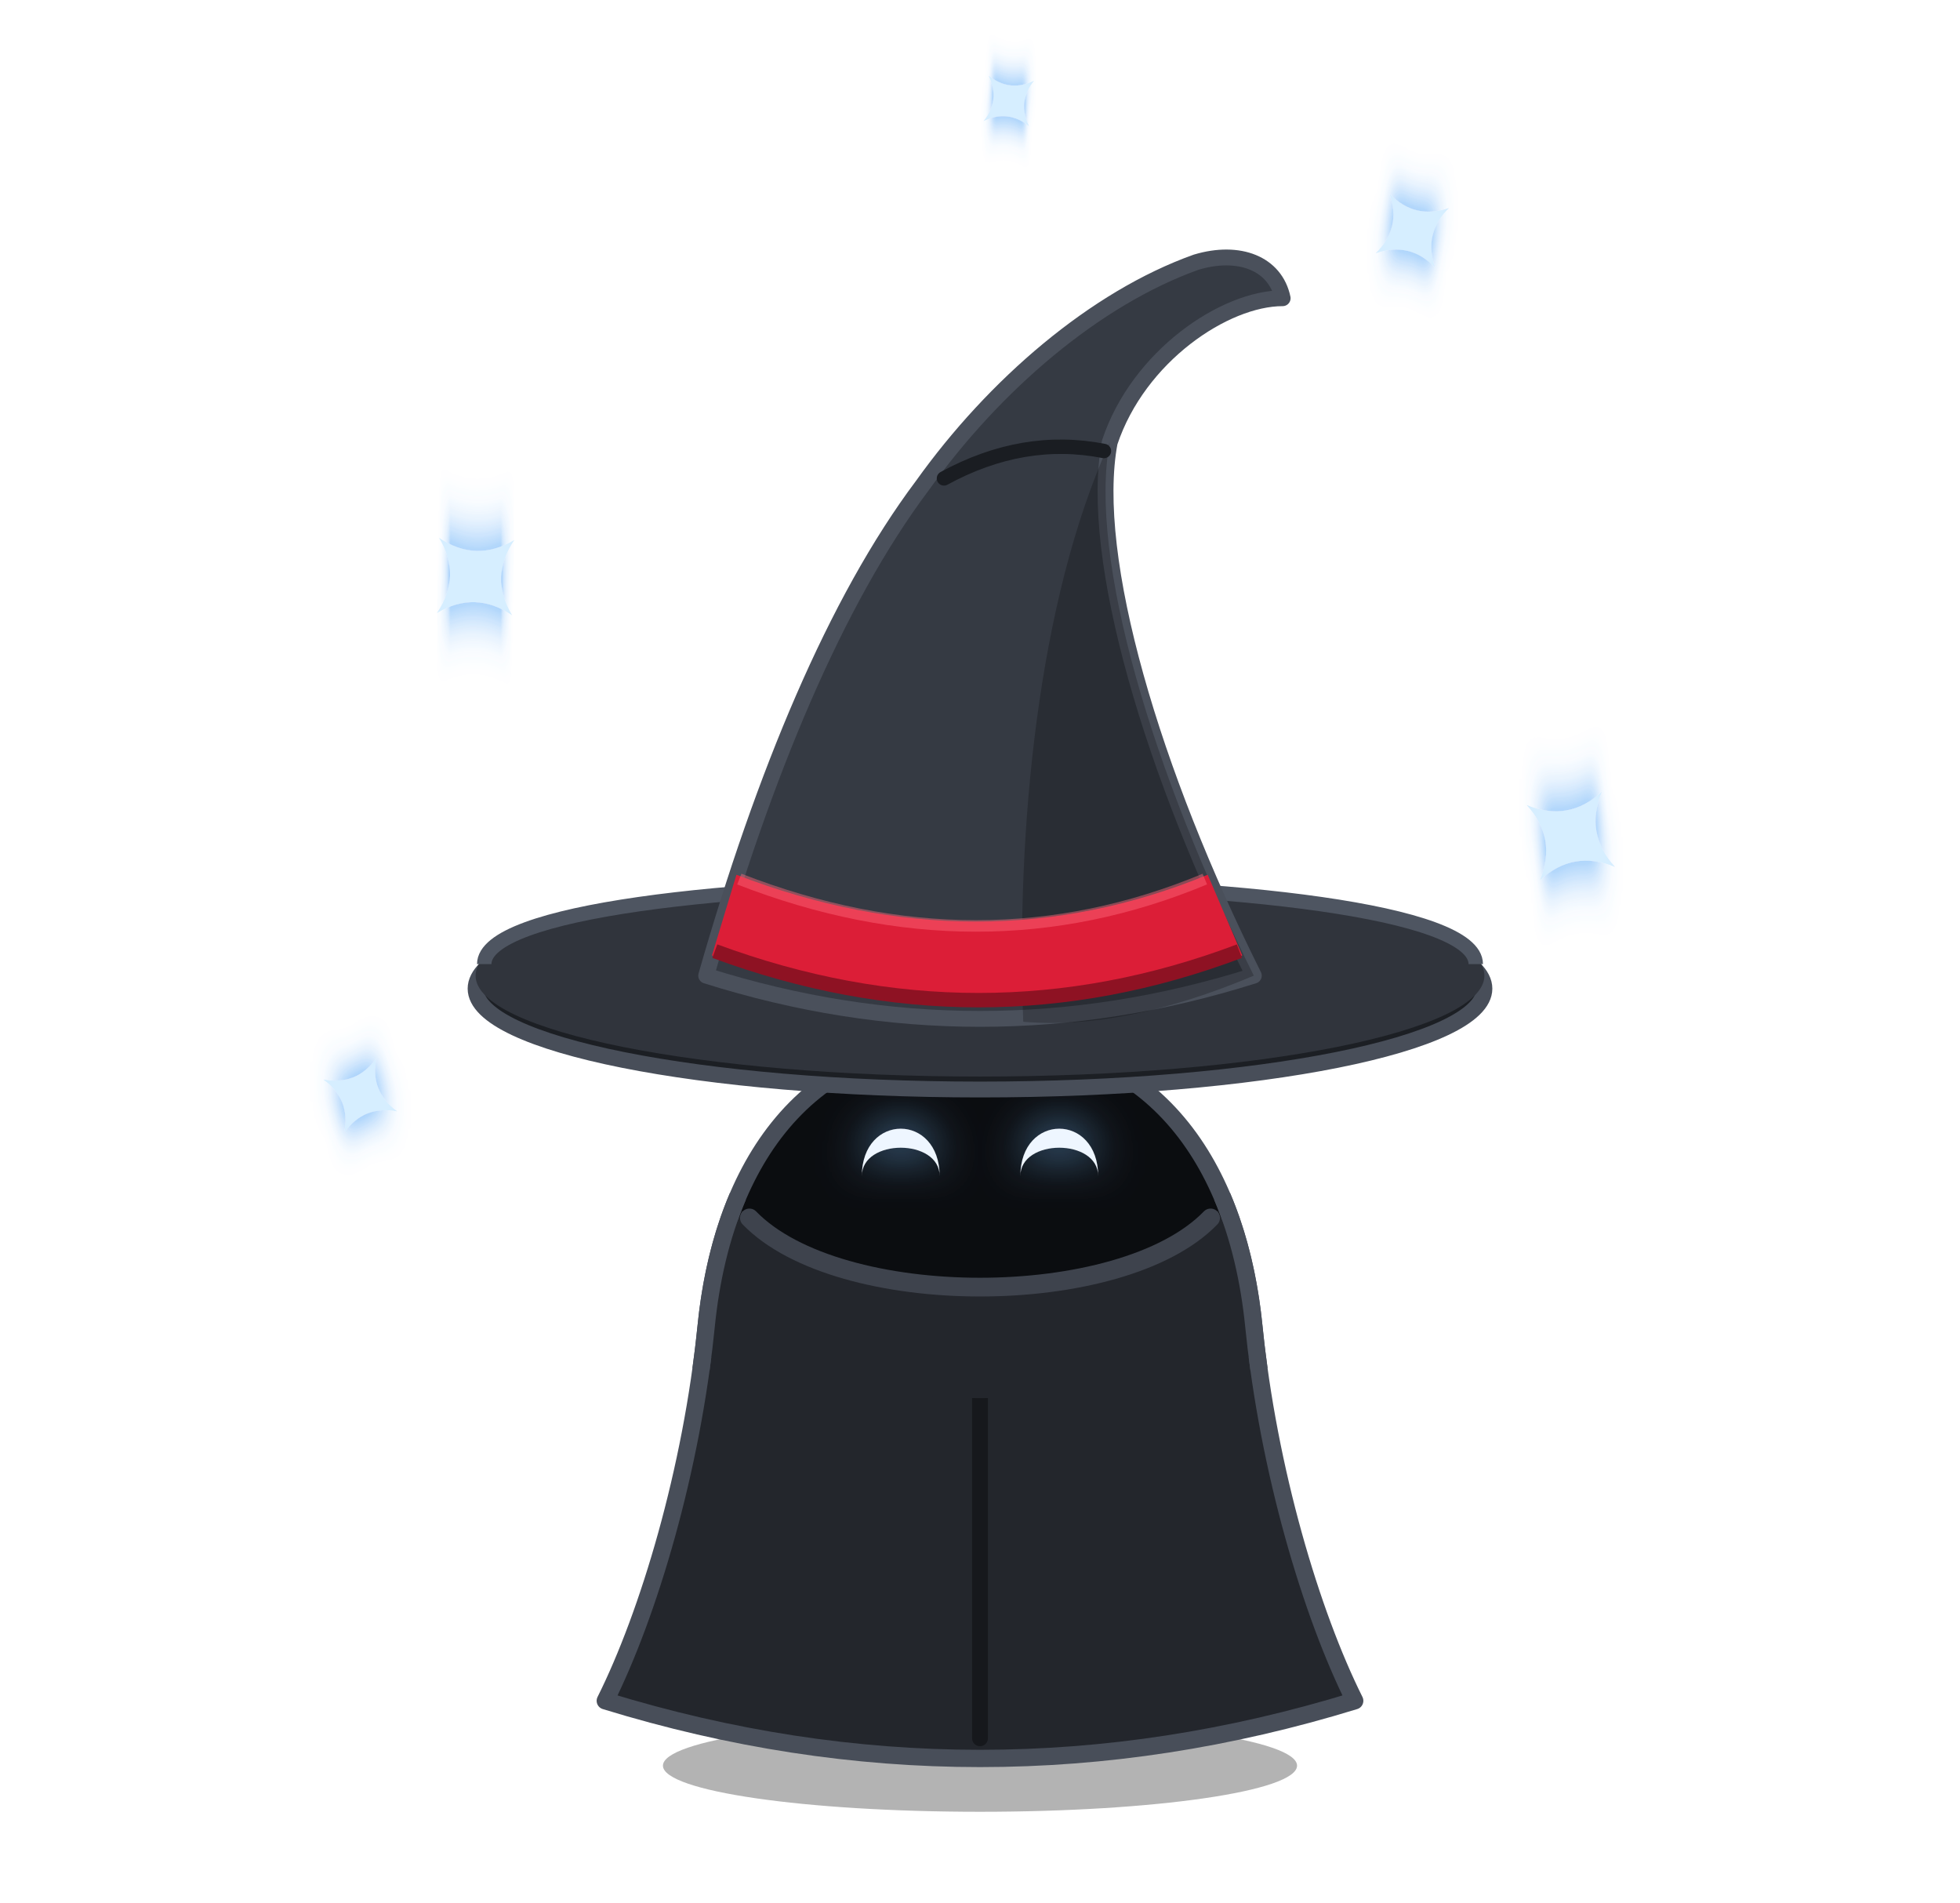
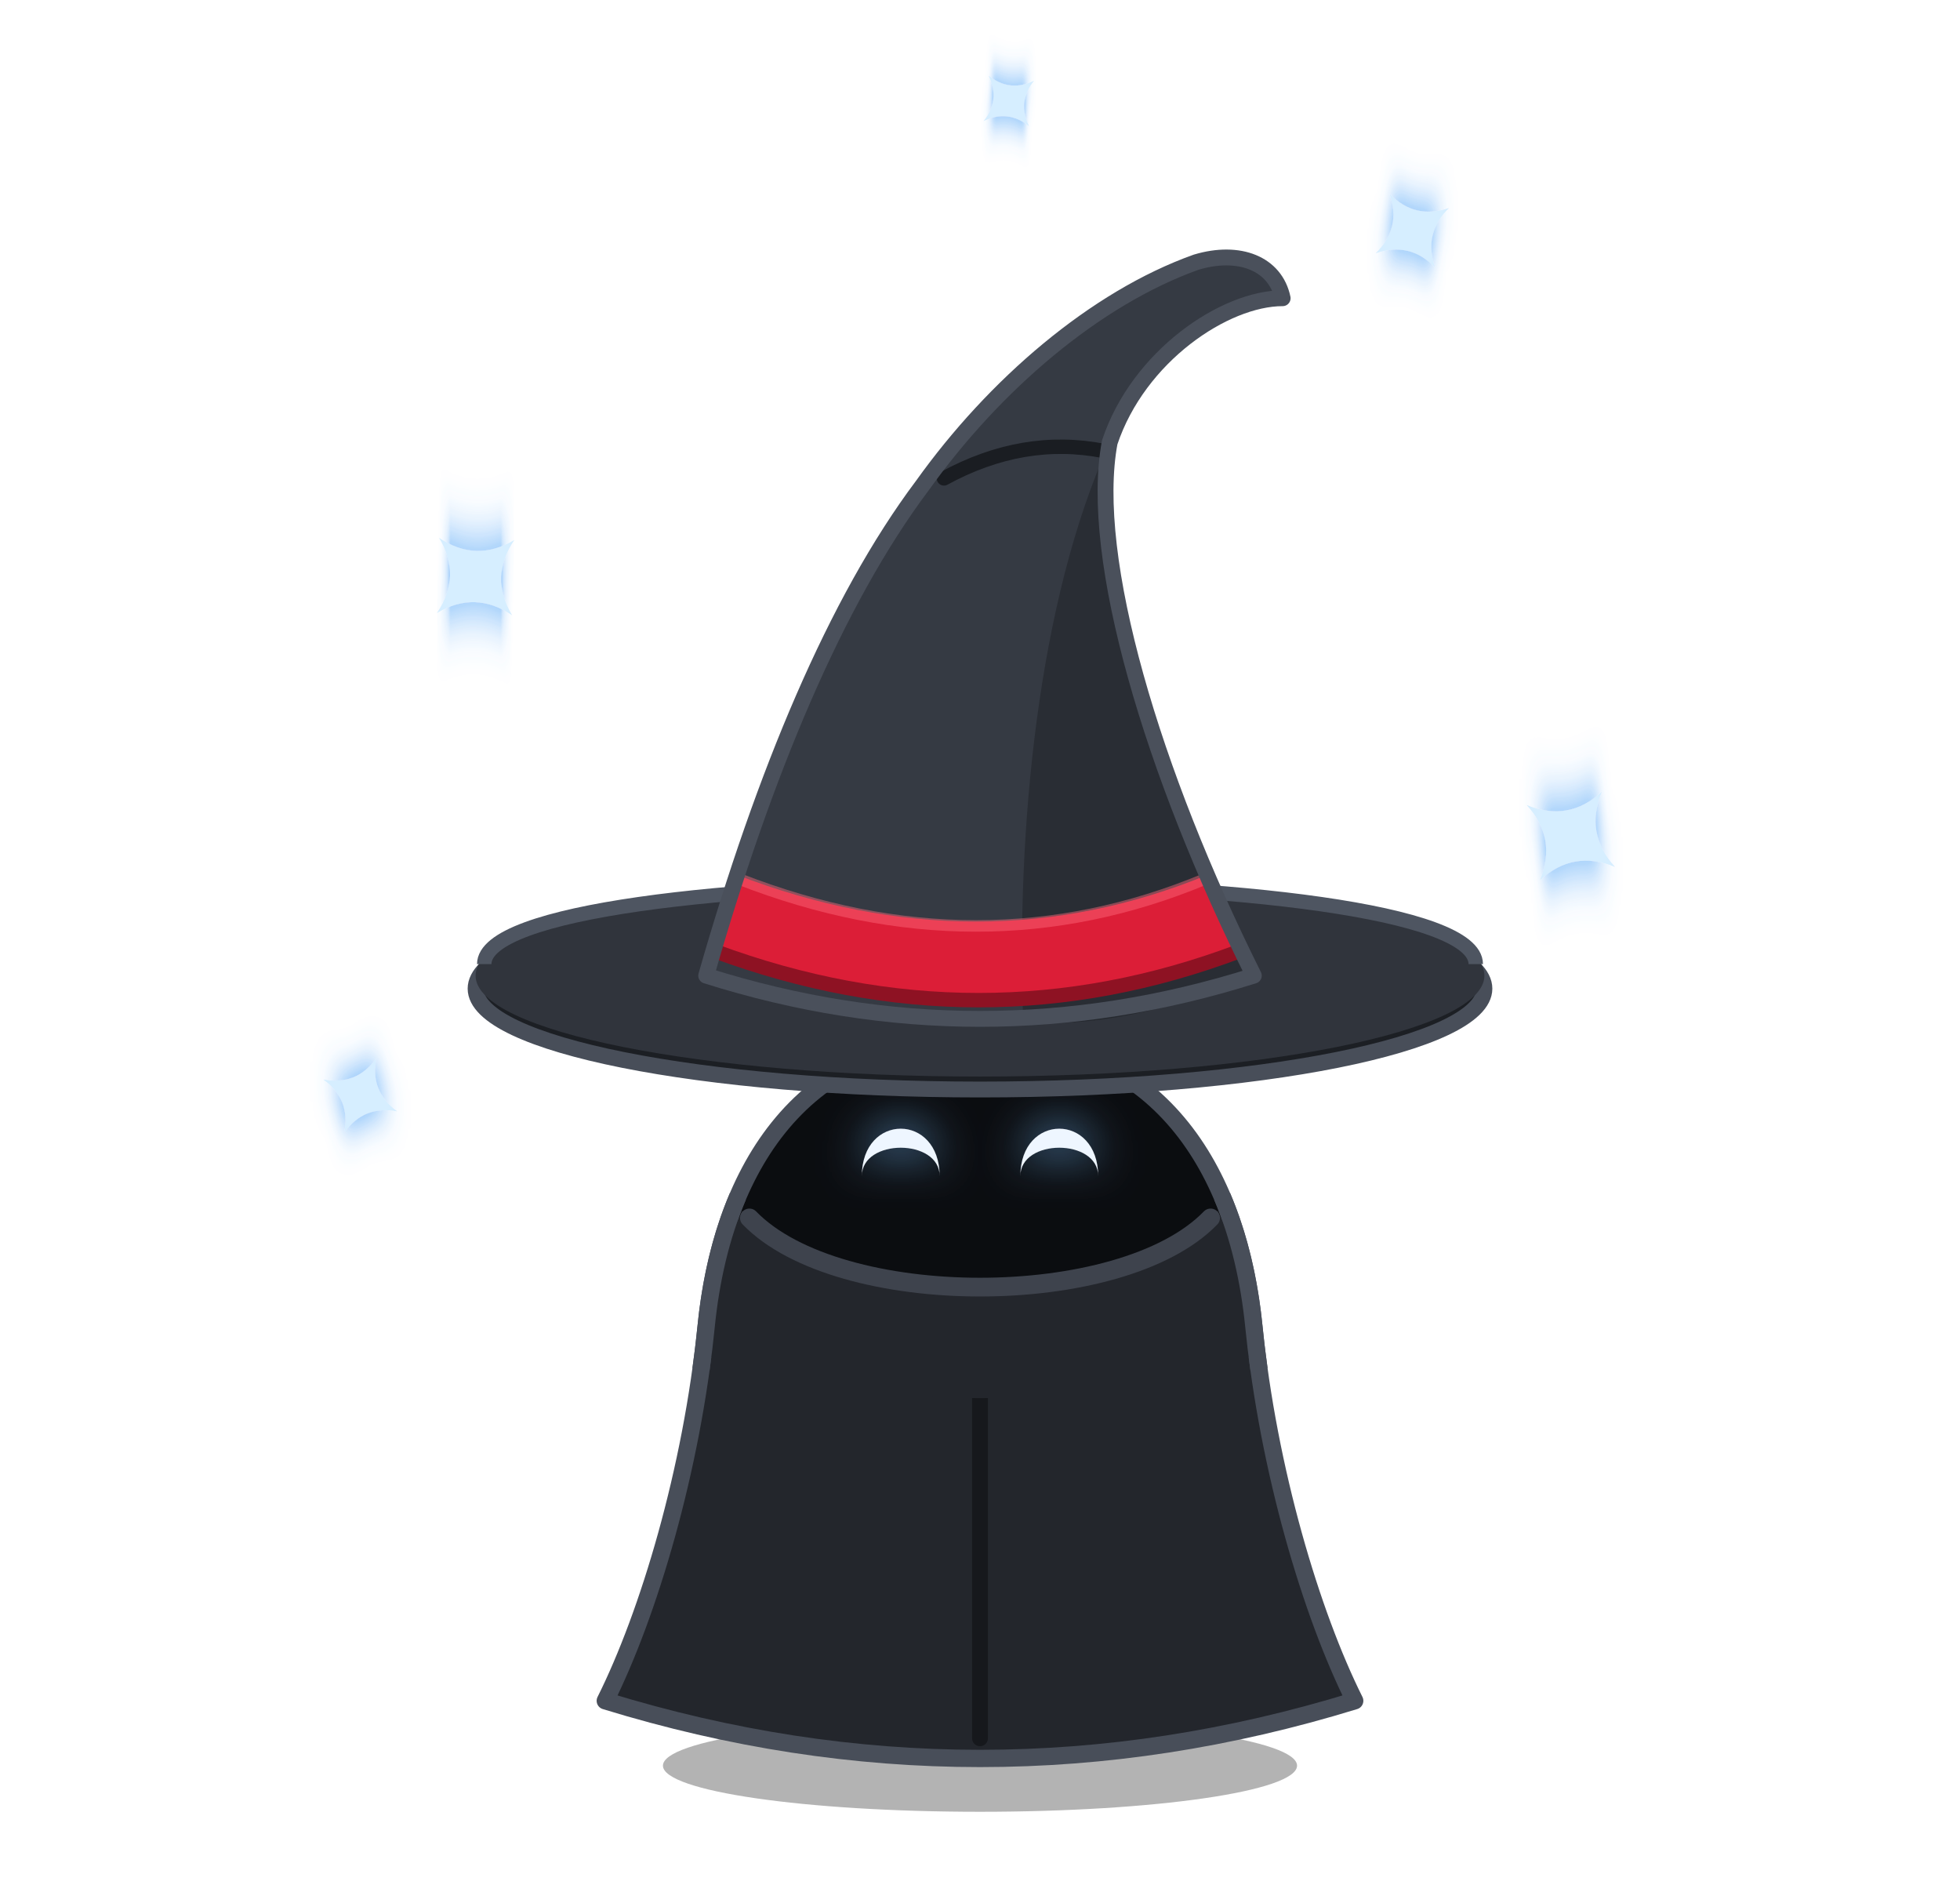
<svg xmlns="http://www.w3.org/2000/svg" width="136" height="132" viewBox="-8 -12 136 132">
  <defs>
    <filter id="wg0" x="-100%" y="-100%" width="300%" height="300%">
      <feGaussianBlur in="SourceAlpha" stdDeviation="1.6" result="b" />
      <feFlood flood-color="#78BEFF" flood-opacity="0.95" />
      <feComposite in2="b" operator="in" />
      <feMerge>
        <feMergeNode />
        <feMergeNode in="SourceGraphic" />
      </feMerge>
    </filter>
    <filter id="wg1" x="-100%" y="-100%" width="300%" height="300%">
      <feGaussianBlur in="SourceAlpha" stdDeviation="2" result="b" />
      <feFlood flood-color="#4FA3F7" flood-opacity="0.95" />
      <feComposite in2="b" operator="in" />
      <feMerge>
        <feMergeNode />
        <feMergeNode in="SourceGraphic" />
      </feMerge>
    </filter>
  </defs>
  <path d="M38 110.5C38 108.73 47.85 107.3 60 107.3C72.15 107.3 82 108.73 82 110.5C82 112.27 72.15 113.7 60 113.7C47.85 113.7 38 112.27 38 110.5Z" fill="#000000" opacity="0.3" />
  <g transform="translate(60 110) rotate(0 0 0) scale(1 1) translate(-60 -110) translate(0 0)">
    <path d="M60 60C47 60 42 70 41 80C40 90 37 100 34 106Q60 114 86 106C83 100 80 90 79 80C78 70 73 60 60 60Z" fill="#23262C" />
    <path d="M60 85L60 108.6" fill="none" stroke="#16181C" stroke-width="1.1" stroke-linecap="round" />
    <path d="M60 60C50.32 60 45.08 65.54 42.62 72.5L43.5 72.5C50 79 70 79 76.5 72.5L77.38 72.5C74.92 65.54 69.68 60 60 60Z" fill="#0B0D10" />
    <path d="M60 60C47 60 42 70 41 80C40 90 37 100 34 106Q60 114 86 106C83 100 80 90 79 80C78 70 73 60 60 60Z" fill="none" stroke="#484E59" stroke-width="1.2" stroke-linejoin="round" />
    <path d="M51.8 69.6C51.8 65.21 57.2 65.21 57.2 69.6C57.2 66.97 51.8 66.97 51.8 69.6Z" fill="#EEF6FF" filter="url(#wg0)" />
    <path d="M62.8 69.6C62.8 65.21 68.2 65.21 68.2 69.6C68.2 66.97 62.8 66.97 62.8 69.6Z" fill="#EEF6FF" filter="url(#wg0)" />
    <path d="M43.5 72C50 78.5 70 78.5 76.5 72C78.2 75.5 79 79 79.2 82Q60 88 40.8 82C41 79 41.8 75.5 43.5 72Z" fill="#23262C" />
    <path d="M43.2 71C42 73.8 41.31 76.9 41 80C40.9 81 40.78 82 40.64 83M76.8 71C78 73.8 78.69 76.9 79 80C79.1 81 79.22 82 79.36 83" fill="none" stroke="#484E59" stroke-width="1.2" />
    <path d="M44 72.5C50.2 78.9 69.8 78.9 76 72.5" fill="none" stroke="#3E434D" stroke-width="1.3" stroke-linecap="round" />
    <g transform="translate(0 -0.31) rotate(0 60 56) rotate(0 25 56)">
      <path d="M25 56.9C25 53.03 40.67 49.9 60 49.9C79.33 49.9 95 53.03 95 56.9C95 60.77 79.33 63.9 60 63.9C40.67 63.9 25 60.77 25 56.9Z" fill="#1C1F24" stroke="#484E59" stroke-width="1.1" />
      <path d="M25 56C25 52.13 40.67 49 60 49C79.33 49 95 52.13 95 56C95 59.87 79.33 63 60 63C40.67 63 25 59.87 25 56Z" fill="#30343C" />
      <path d="M25.6 55.2C25.6 47.8 94.4 47.8 94.4 55.2" fill="none" stroke="#4E5561" stroke-width="1" />
-       <path d="M41 56C45 42 50 30 56 22C61 15 68 9 75 6.5C78 5.6 80.5 6.6 81 9C77 9 71 13 69 19C67.5 27 72 42 79 56Q60 62 41 56Z" fill="#353A43" stroke="#4A505B" stroke-width="1.1" stroke-linejoin="round" />
+       <path d="M41 56C45 42 50 30 56 22C61 15 68 9 75 6.5C78 5.6 80.5 6.6 81 9C77 9 71 13 69 19C67.5 27 72 42 79 56Q60 62 41 56Z" fill="#353A43" />
      <path d="M69 19C67.5 27 72 42 79 56Q70 59.8 63 59.2C62.5 46 64 30 69 19Z" fill="#000000" opacity="0.22" />
      <path d="M57.5 21.5Q63 18.5 68.6 19.6" fill="none" stroke="#1A1D22" stroke-width="1" stroke-linecap="round" />
      <path d="M43.1 49Q60 55.5 75.8 49L78.2 54.6Q60 61.4 41.4 54.6Z" fill="#DC1E37" />
      <path d="M43.3 49.3Q60 55.8 75.6 49.3" fill="none" stroke="#FF6B7D" stroke-width="0.8" opacity="0.45" />
      <path d="M41.6 54.3Q60 61.1 78 54.3" fill="none" stroke="#8E1223" stroke-width="1" />
+       <path d="M41 56C45 42 50 30 56 22C61 15 68 9 75 6.5C78 5.6 80.5 6.6 81 9C77 9 71 13 69 19C67.5 27 72 42 79 56Q60 62 41 56Z" fill="none" stroke="#4A505B" stroke-width="1.1" stroke-linejoin="round" />
    </g>
    <g transform="translate(90 4) rotate(58.33 0 0) scale(0.6 0.6)">
      <path d="M0 -5Q0.9 -0.9 5 0Q0.9 0.9 0 5Q-0.9 0.9 -5 0Q-0.9 -0.9 0 -5Z" fill="#D6EEFF" filter="url(#wg1)" />
    </g>
    <g transform="translate(25 28) rotate(46.67 0 0) scale(0.74 0.74)">
      <path d="M0 -5Q0.9 -0.9 5 0Q0.9 0.9 0 5Q-0.9 0.9 -5 0Q-0.9 -0.9 0 -5Z" fill="#D6EEFF" filter="url(#wg1)" />
    </g>
    <g transform="translate(101 46) rotate(35 0 0) scale(0.75 0.75)">
      <path d="M0 -5Q0.9 -0.9 5 0Q0.9 0.9 0 5Q-0.9 0.9 -5 0Q-0.9 -0.9 0 -5Z" fill="#D6EEFF" filter="url(#wg1)" />
    </g>
    <g transform="translate(17 64) rotate(23.33 0 0) scale(0.56 0.56)">
      <path d="M0 -5Q0.9 -0.9 5 0Q0.9 0.9 0 5Q-0.9 0.9 -5 0Q-0.9 -0.9 0 -5Z" fill="#D6EEFF" filter="url(#wg1)" />
    </g>
    <g transform="translate(62 -5) rotate(51.33 0 0) scale(0.45 0.45)">
      <path d="M0 -5Q0.9 -0.9 5 0Q0.9 0.9 0 5Q-0.9 0.9 -5 0Q-0.9 -0.9 0 -5Z" fill="#D6EEFF" filter="url(#wg1)" />
    </g>
  </g>
</svg>
